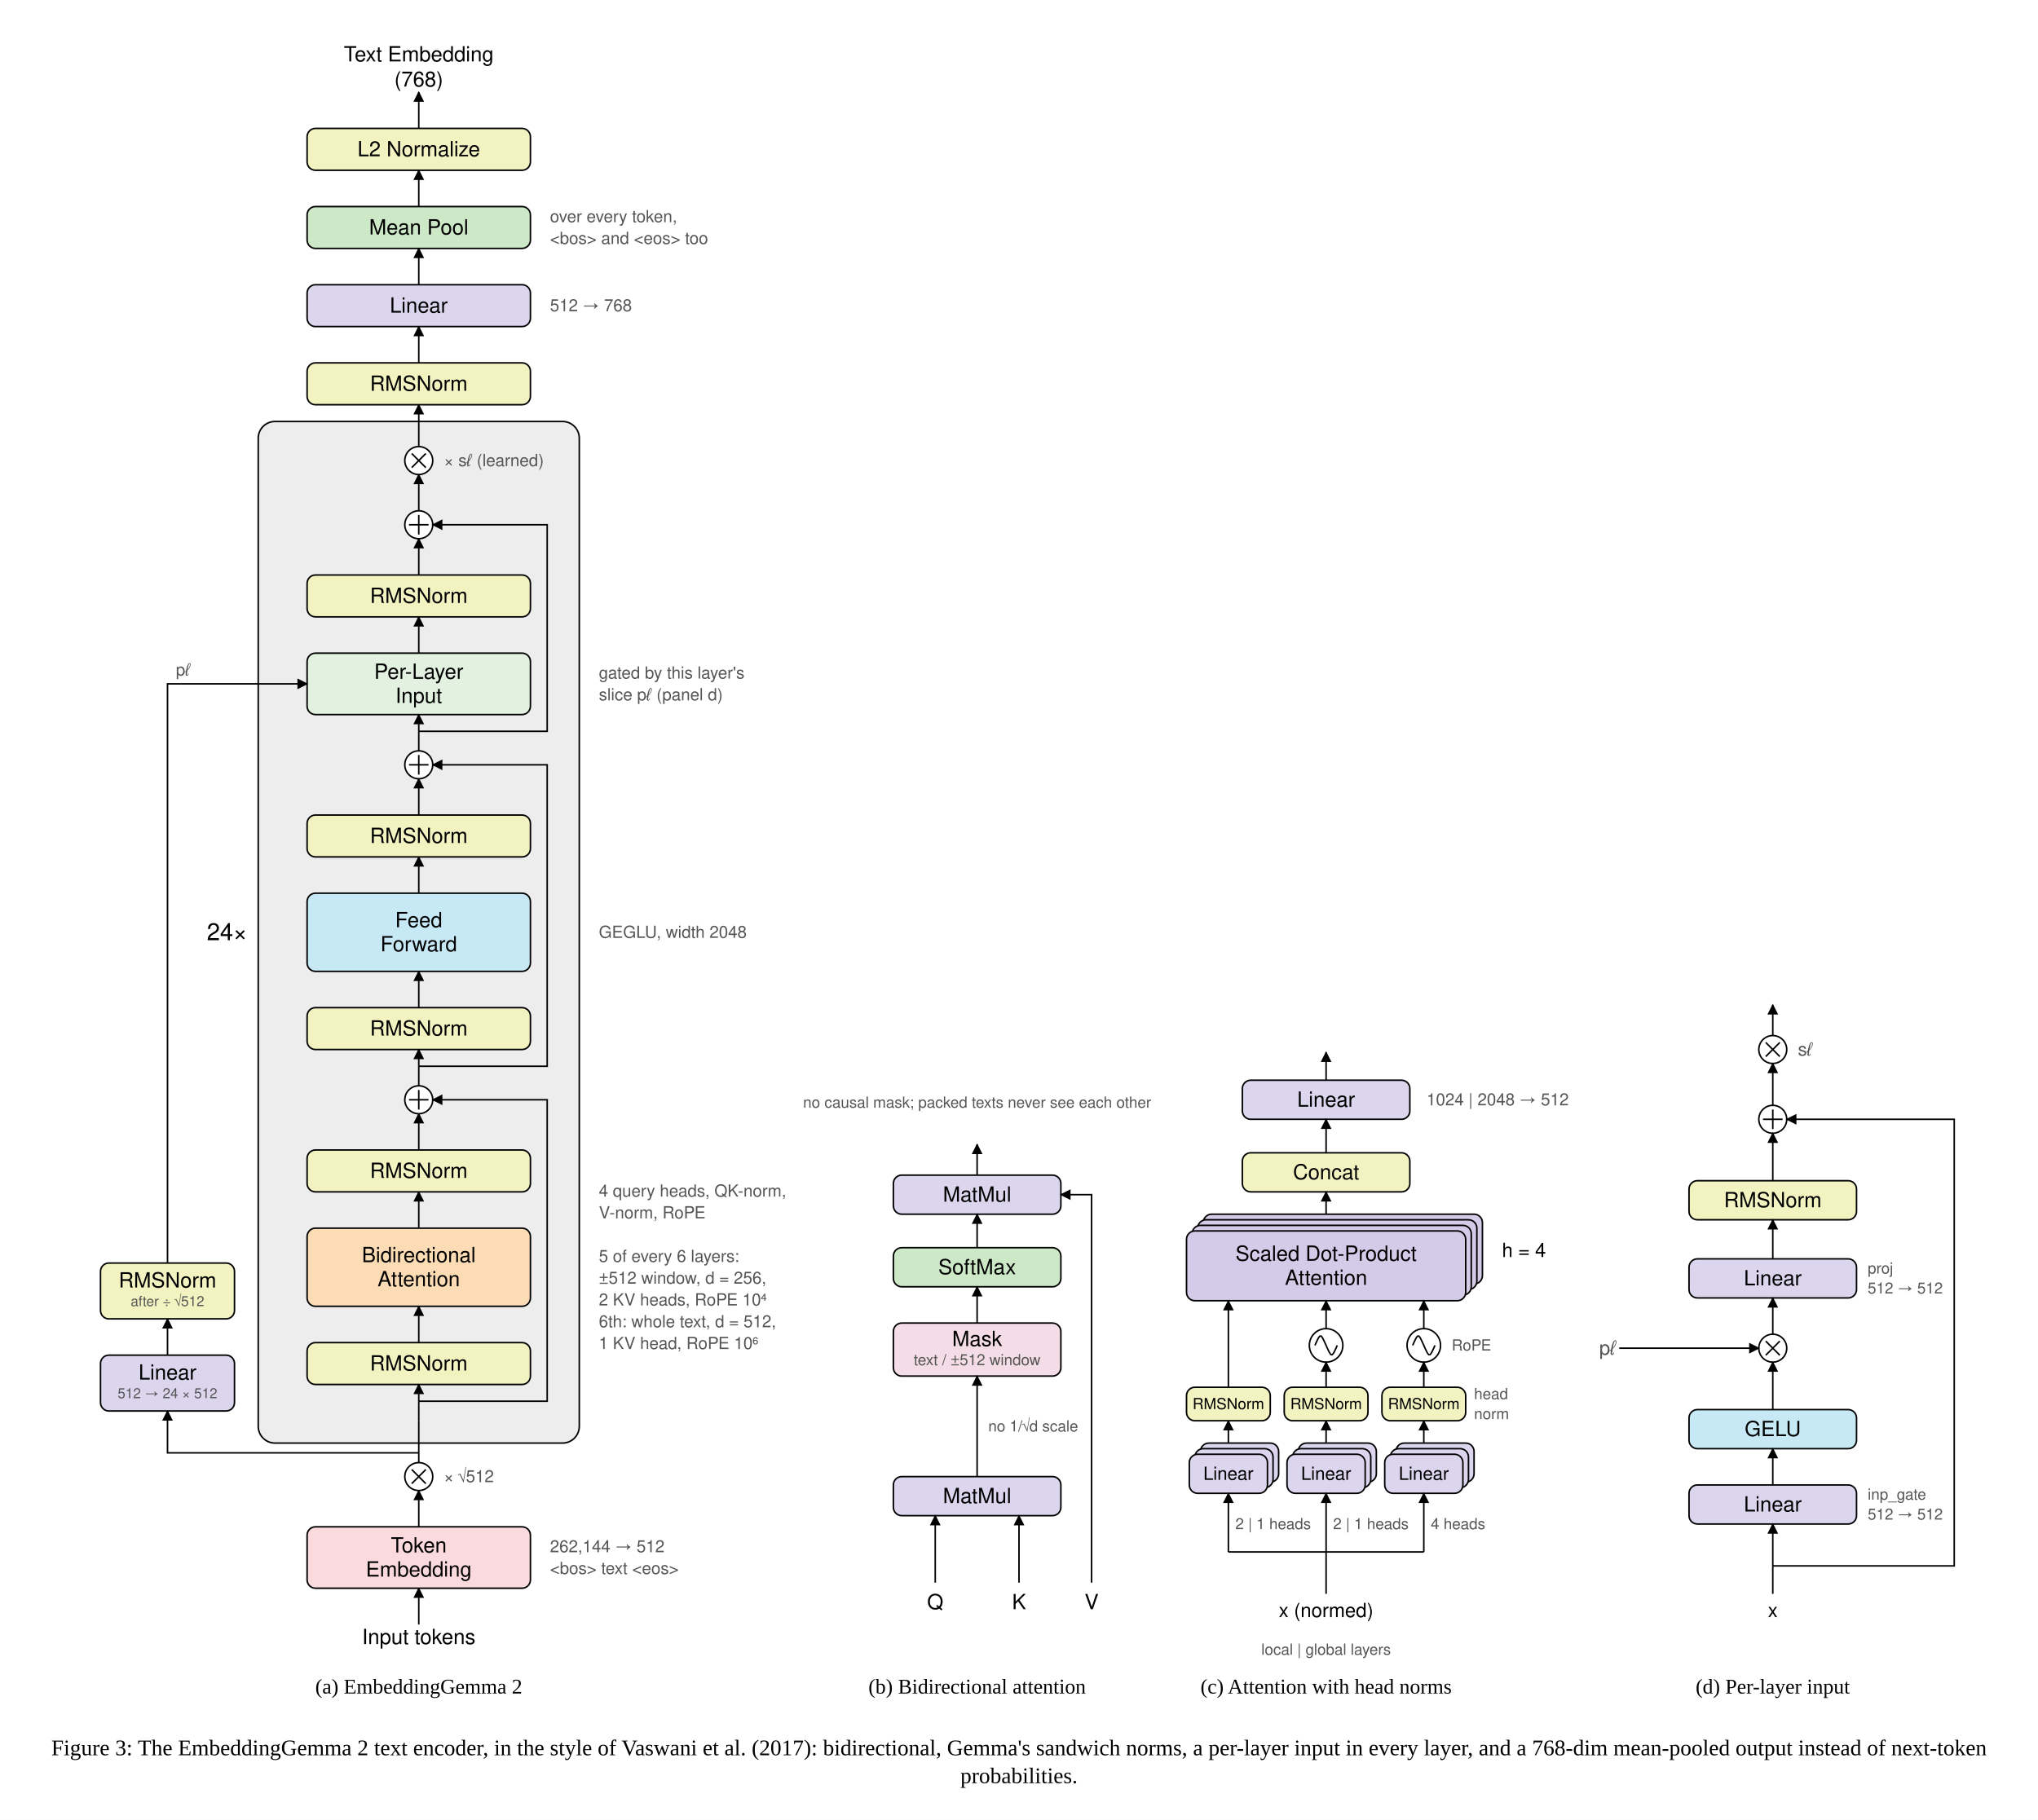
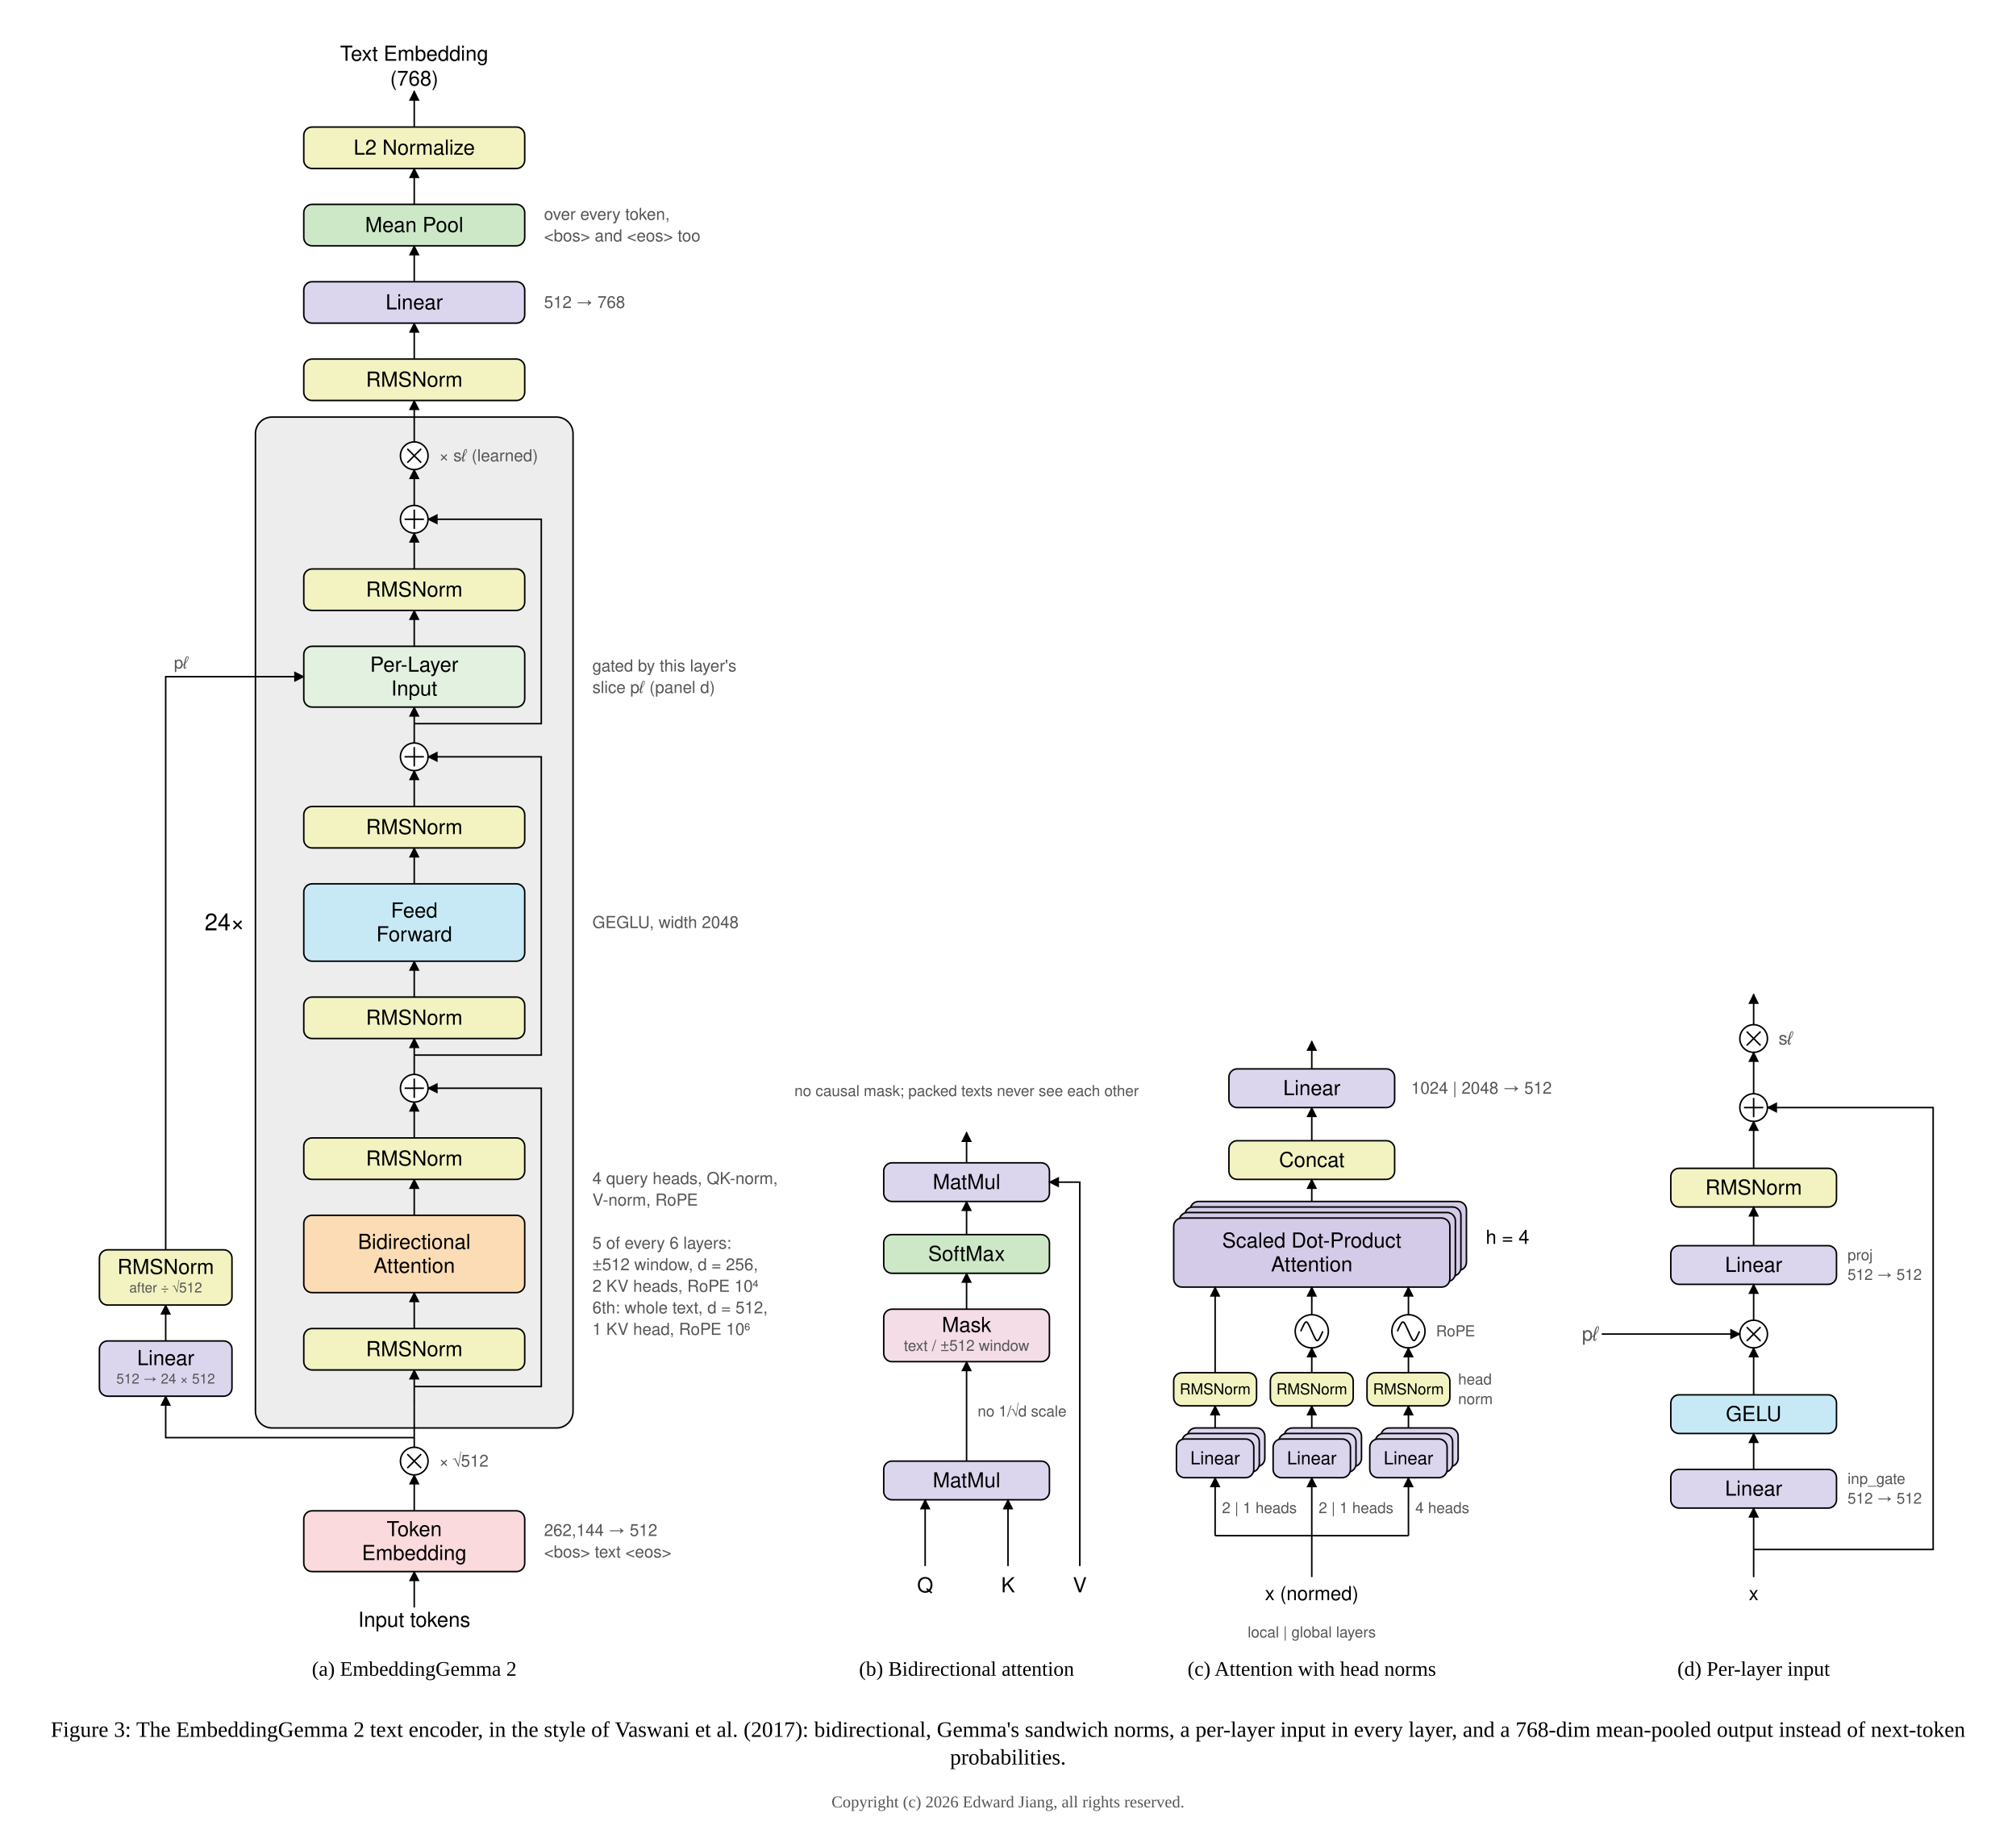
- <svg xmlns="http://www.w3.org/2000/svg" width="1460" height="1304" viewBox="0 -242 1460 1304" font-family="Helvetica, Arial, sans-serif">
+ <svg xmlns="http://www.w3.org/2000/svg" width="1460" height="1328" viewBox="0 -242 1460 1328" font-family="Helvetica, Arial, sans-serif">
  <defs>
    <marker id="ah" viewBox="0 0 10 10" refX="9" refY="5" markerWidth="7" markerHeight="7" orient="auto-start-reverse">
      <path d="M0,0 L10,5 L0,10 z" fill="#000" />
    </marker>
  </defs>
  <style>a.k { cursor: pointer; } a.k:hover rect, a.k:hover circle, a.k:focus rect, a.k:focus circle { stroke: #c0392b; stroke-width: 2.4; } a.k:hover text, a.k:focus text { fill: #c0392b; }</style>
-   <rect y="-242" width="1460" height="1304" fill="#fff" />
+   <rect y="-242" width="1460" height="1328" fill="#fff" />
  <rect x="185" y="60" width="230" height="732" rx="12" fill="#ededed" stroke="#000" stroke-width="1.1" />
  <text x="300" y="931" font-size="15" text-anchor="middle" fill="#000" dominant-baseline="middle">Input tokens</text>
  <path d="M300,922 L300,896" fill="none" stroke="#000" stroke-width="1.1" marker-end="url(#ah)" />
  <rect x="220" y="852" width="160" height="44" rx="6" fill="#fadadd" stroke="#000" stroke-width="1.1" />
  <text x="300" y="865.375" font-size="15" text-anchor="middle" fill="#000" dominant-baseline="middle">Token</text>
  <text x="300" y="882.625" font-size="15" text-anchor="middle" fill="#000" dominant-baseline="middle">Embedding</text>
  <text x="394" y="866.2" font-size="12" text-anchor="start" fill="#555" dominant-baseline="middle">262,144 → 512</text>
  <text x="394" y="881.8" font-size="12" text-anchor="start" fill="#555" dominant-baseline="middle">&lt;bos&gt; text &lt;eos&gt;</text>
  <path d="M300,852 L300,826" fill="none" stroke="#000" stroke-width="1.1" marker-end="url(#ah)" />
  <circle cx="300" cy="816" r="10" fill="#fff" stroke="#000" stroke-width="1.1" />
  <path d="M294.96,810.96 L305.04,821.04 M294.96,821.04 L305.04,810.96" stroke="#000" stroke-width="1.1" />
  <text x="318" y="816" font-size="12" text-anchor="start" fill="#555" dominant-baseline="middle">× √512</text>
  <path d="M300,806 L300,776" fill="none" stroke="#000" stroke-width="1.1" />
  <path d="M300,776 L300,762" fill="none" stroke="#000" stroke-width="1.1" />
  <path d="M300,762 L300,750" fill="none" stroke="#000" stroke-width="1.1" marker-end="url(#ah)" />
  <a class="k" href="../rmsnorm.html" target="_top">
    <rect x="220" y="720" width="160" height="30" rx="6" fill="#f2f3c1" stroke="#000" stroke-width="1.1" />
    <text x="300" y="735" font-size="15" text-anchor="middle" fill="#000" dominant-baseline="middle">RMSNorm</text>
  </a>
  <path d="M300,720 L300,694" fill="none" stroke="#000" stroke-width="1.1" marker-end="url(#ah)" />
  <a class="k" href="../attention_enc.html" target="_top">
    <rect x="220" y="638" width="160" height="56" rx="6" fill="#fcdcb4" stroke="#000" stroke-width="1.1" />
    <text x="300" y="657.375" font-size="15" text-anchor="middle" fill="#000" dominant-baseline="middle">Bidirectional</text>
    <text x="300" y="674.625" font-size="15" text-anchor="middle" fill="#000" dominant-baseline="middle">Attention</text>
  </a>
  <text x="429" y="611.4" font-size="12" text-anchor="start" fill="#555" dominant-baseline="middle">4 query heads, QK-norm,</text>
  <text x="429" y="627" font-size="12" text-anchor="start" fill="#555" dominant-baseline="middle">V-norm, RoPE</text>
  <text x="429" y="642.6" font-size="12" text-anchor="start" fill="#555" dominant-baseline="middle" />
  <text x="429" y="658.2" font-size="12" text-anchor="start" fill="#555" dominant-baseline="middle">5 of every 6 layers:</text>
  <text x="429" y="673.8" font-size="12" text-anchor="start" fill="#555" dominant-baseline="middle">±512 window, d = 256,</text>
  <text x="429" y="689.4" font-size="12" text-anchor="start" fill="#555" dominant-baseline="middle">2 KV heads, RoPE 10⁴</text>
  <text x="429" y="705" font-size="12" text-anchor="start" fill="#555" dominant-baseline="middle">6th: whole text, d = 512,</text>
  <text x="429" y="720.6" font-size="12" text-anchor="start" fill="#555" dominant-baseline="middle">1 KV head, RoPE 10⁶</text>
  <path d="M300,638 L300,612" fill="none" stroke="#000" stroke-width="1.1" marker-end="url(#ah)" />
  <a class="k" href="../add_rmsnorm.html" target="_top">
    <rect x="220" y="582" width="160" height="30" rx="6" fill="#f2f3c1" stroke="#000" stroke-width="1.1" />
    <text x="300" y="597" font-size="15" text-anchor="middle" fill="#000" dominant-baseline="middle">RMSNorm</text>
  </a>
  <path d="M300,582 L300,556" fill="none" stroke="#000" stroke-width="1.1" marker-end="url(#ah)" />
  <a class="k" href="../add_rmsnorm.html" target="_top">
    <circle cx="300" cy="546" r="10" fill="#fff" stroke="#000" stroke-width="1.1" />
    <path d="M293,546 L307,546 M300,539 L300,553" stroke="#000" stroke-width="1.1" />
  </a>
  <path d="M300,762 L392,762 L392,546 L310,546" fill="none" stroke="#000" stroke-width="1.1" marker-end="url(#ah)" />
  <path d="M300,536 L300,522" fill="none" stroke="#000" stroke-width="1.1" />
  <path d="M300,522 L300,510" fill="none" stroke="#000" stroke-width="1.1" marker-end="url(#ah)" />
  <a class="k" href="../add_rmsnorm.html" target="_top">
    <rect x="220" y="480" width="160" height="30" rx="6" fill="#f2f3c1" stroke="#000" stroke-width="1.1" />
    <text x="300" y="495" font-size="15" text-anchor="middle" fill="#000" dominant-baseline="middle">RMSNorm</text>
  </a>
  <path d="M300,480 L300,454" fill="none" stroke="#000" stroke-width="1.1" marker-end="url(#ah)" />
  <a class="k" href="../geglu.html" target="_top">
    <rect x="220" y="398" width="160" height="56" rx="6" fill="#c7e9f6" stroke="#000" stroke-width="1.1" />
    <text x="300" y="417.375" font-size="15" text-anchor="middle" fill="#000" dominant-baseline="middle">Feed</text>
    <text x="300" y="434.625" font-size="15" text-anchor="middle" fill="#000" dominant-baseline="middle">Forward</text>
  </a>
  <text x="429" y="426" font-size="12" text-anchor="start" fill="#555" dominant-baseline="middle">GEGLU, width 2048</text>
  <path d="M300,398 L300,372" fill="none" stroke="#000" stroke-width="1.1" marker-end="url(#ah)" />
  <a class="k" href="../norm_add.html" target="_top">
    <rect x="220" y="342" width="160" height="30" rx="6" fill="#f2f3c1" stroke="#000" stroke-width="1.1" />
    <text x="300" y="357" font-size="15" text-anchor="middle" fill="#000" dominant-baseline="middle">RMSNorm</text>
  </a>
  <path d="M300,342 L300,316" fill="none" stroke="#000" stroke-width="1.1" marker-end="url(#ah)" />
  <a class="k" href="../norm_add.html" target="_top">
    <circle cx="300" cy="306" r="10" fill="#fff" stroke="#000" stroke-width="1.1" />
    <path d="M293,306 L307,306 M300,299 L300,313" stroke="#000" stroke-width="1.1" />
  </a>
  <path d="M300,522 L392,522 L392,306 L310,306" fill="none" stroke="#000" stroke-width="1.1" marker-end="url(#ah)" />
  <path d="M300,296 L300,282" fill="none" stroke="#000" stroke-width="1.1" />
  <path d="M300,282 L300,270" fill="none" stroke="#000" stroke-width="1.1" marker-end="url(#ah)" />
  <a class="k" href="../gelu_mul.html" target="_top">
    <rect x="220" y="226" width="160" height="44" rx="6" fill="#e3f1e0" stroke="#000" stroke-width="1.1" />
    <text x="300" y="239.375" font-size="15" text-anchor="middle" fill="#000" dominant-baseline="middle">Per-Layer</text>
    <text x="300" y="256.625" font-size="15" text-anchor="middle" fill="#000" dominant-baseline="middle">Input</text>
  </a>
  <text x="429" y="240.2" font-size="12" text-anchor="start" fill="#555" dominant-baseline="middle">gated by this layer's</text>
  <text x="429" y="255.8" font-size="12" text-anchor="start" fill="#555" dominant-baseline="middle">slice pℓ (panel d)</text>
  <path d="M300,226 L300,200" fill="none" stroke="#000" stroke-width="1.1" marker-end="url(#ah)" />
  <a class="k" href="../norm_add.html" target="_top">
    <rect x="220" y="170" width="160" height="30" rx="6" fill="#f2f3c1" stroke="#000" stroke-width="1.1" />
    <text x="300" y="185" font-size="15" text-anchor="middle" fill="#000" dominant-baseline="middle">RMSNorm</text>
  </a>
  <path d="M300,170 L300,144" fill="none" stroke="#000" stroke-width="1.1" marker-end="url(#ah)" />
  <a class="k" href="../norm_add.html" target="_top">
    <circle cx="300" cy="134" r="10" fill="#fff" stroke="#000" stroke-width="1.1" />
    <path d="M293,134 L307,134 M300,127 L300,141" stroke="#000" stroke-width="1.1" />
  </a>
  <path d="M300,282 L392,282 L392,134 L310,134" fill="none" stroke="#000" stroke-width="1.1" marker-end="url(#ah)" />
  <path d="M300,124 L300,98" fill="none" stroke="#000" stroke-width="1.1" marker-end="url(#ah)" />
  <a class="k" href="../norm_add.html" target="_top">
    <circle cx="300" cy="88" r="10" fill="#fff" stroke="#000" stroke-width="1.1" />
    <path d="M294.96,82.96 L305.04,93.04 M294.96,93.04 L305.04,82.96" stroke="#000" stroke-width="1.1" />
  </a>
  <text x="318" y="88" font-size="12" text-anchor="start" fill="#555" dominant-baseline="middle">× sℓ (learned)</text>
  <text x="177" y="426" font-size="17" text-anchor="end" fill="#000" dominant-baseline="middle">24×</text>
  <path d="M300,78 L300,60" fill="none" stroke="#000" stroke-width="1.1" />
  <path d="M300,60 L300,48" fill="none" stroke="#000" stroke-width="1.1" marker-end="url(#ah)" />
  <a class="k" href="../rmsnorm.html" target="_top">
    <rect x="220" y="18" width="160" height="30" rx="6" fill="#f2f3c1" stroke="#000" stroke-width="1.1" />
    <text x="300" y="33" font-size="15" text-anchor="middle" fill="#000" dominant-baseline="middle">RMSNorm</text>
  </a>
  <path d="M300,18 L300,-8" fill="none" stroke="#000" stroke-width="1.1" marker-end="url(#ah)" />
  <a class="k" href="../gemm_q8.html" target="_top">
    <rect x="220" y="-38" width="160" height="30" rx="6" fill="#dcd5ee" stroke="#000" stroke-width="1.1" />
    <text x="300" y="-23" font-size="15" text-anchor="middle" fill="#000" dominant-baseline="middle">Linear</text>
  </a>
  <text x="394" y="-23" font-size="12" text-anchor="start" fill="#555" dominant-baseline="middle">512 → 768</text>
  <path d="M300,-38 L300,-64" fill="none" stroke="#000" stroke-width="1.1" marker-end="url(#ah)" />
  <rect x="220" y="-94" width="160" height="30" rx="6" fill="#cde8c7" stroke="#000" stroke-width="1.1" />
  <text x="300" y="-79" font-size="15" text-anchor="middle" fill="#000" dominant-baseline="middle">Mean Pool</text>
  <text x="394" y="-86.8" font-size="12" text-anchor="start" fill="#555" dominant-baseline="middle">over every token,</text>
  <text x="394" y="-71.2" font-size="12" text-anchor="start" fill="#555" dominant-baseline="middle">&lt;bos&gt; and &lt;eos&gt; too</text>
  <path d="M300,-94 L300,-120" fill="none" stroke="#000" stroke-width="1.1" marker-end="url(#ah)" />
  <rect x="220" y="-150" width="160" height="30" rx="6" fill="#f2f3c1" stroke="#000" stroke-width="1.1" />
  <text x="300" y="-135" font-size="15" text-anchor="middle" fill="#000" dominant-baseline="middle">L2 Normalize</text>
  <text x="300" y="-203" font-size="15" text-anchor="middle" fill="#000" dominant-baseline="middle">Text Embedding</text>
  <text x="300" y="-185" font-size="15" text-anchor="middle" fill="#000" dominant-baseline="middle">(768)</text>
  <path d="M300,-150 L300,-176" fill="none" stroke="#000" stroke-width="1.1" marker-end="url(#ah)" />
  <path d="M300,799 L120,799 L120,769" fill="none" stroke="#000" stroke-width="1.1" marker-end="url(#ah)" />
  <a class="k" href="../gemm_q8.html" target="_top">
    <rect x="72" y="729" width="96" height="40" rx="6" fill="#dcd5ee" stroke="#000" stroke-width="1.1" />
    <text x="120" y="741.5" font-size="15" text-anchor="middle" fill="#000" dominant-baseline="middle">Linear</text>
    <text x="120" y="756.5" font-size="10" text-anchor="middle" fill="#555" dominant-baseline="middle">512 → 24 × 512</text>
  </a>
  <path d="M120,729 L120,703" fill="none" stroke="#000" stroke-width="1.1" marker-end="url(#ah)" />
  <a class="k" href="../rmsnorm.html" target="_top">
    <rect x="72" y="663" width="96" height="40" rx="6" fill="#f2f3c1" stroke="#000" stroke-width="1.1" />
    <text x="120" y="675.5" font-size="15" text-anchor="middle" fill="#000" dominant-baseline="middle">RMSNorm</text>
    <text x="120" y="690.5" font-size="10" text-anchor="middle" fill="#555" dominant-baseline="middle">after ÷ √512</text>
  </a>
  <path d="M120,663 L120,248 L220,248" fill="none" stroke="#000" stroke-width="1.1" marker-end="url(#ah)" />
  <text x="126" y="238" font-size="12" text-anchor="start" fill="#555" dominant-baseline="middle">pℓ</text>
  <text x="300" y="968" font-size="15" text-anchor="middle" fill="#000" dominant-baseline="middle" font-family="Times New Roman, Times, serif">(a) EmbeddingGemma 2</text>
  <a class="k" href="../attention_enc.html" target="_top">
    <path d="M700,600 L700,578" fill="none" stroke="#000" stroke-width="1.1" marker-end="url(#ah)" />
    <rect x="640" y="600" width="120" height="28" rx="6" fill="#dcd5ee" stroke="#000" stroke-width="1.1" />
    <text x="700" y="614" font-size="15" text-anchor="middle" fill="#000" dominant-baseline="middle">MatMul</text>
    <path d="M700,652 L700,628" fill="none" stroke="#000" stroke-width="1.1" marker-end="url(#ah)" />
    <rect x="640" y="652" width="120" height="28" rx="6" fill="#cde8c7" stroke="#000" stroke-width="1.1" />
    <text x="700" y="666" font-size="15" text-anchor="middle" fill="#000" dominant-baseline="middle">SoftMax</text>
    <path d="M700,706 L700,680" fill="none" stroke="#000" stroke-width="1.1" marker-end="url(#ah)" />
    <rect x="640" y="706" width="120" height="38" rx="6" fill="#f4dde6" stroke="#000" stroke-width="1.1" />
    <text x="700" y="717.5" font-size="15" text-anchor="middle" fill="#000" dominant-baseline="middle">Mask</text>
    <text x="700" y="732.5" font-size="11" text-anchor="middle" fill="#555" dominant-baseline="middle">text / ±512 window</text>
    <path d="M700,816 L700,744" fill="none" stroke="#000" stroke-width="1.1" marker-end="url(#ah)" />
    <text x="708" y="780" font-size="11" text-anchor="start" fill="#555" dominant-baseline="middle">no 1/√d scale</text>
    <rect x="640" y="816" width="120" height="28" rx="6" fill="#dcd5ee" stroke="#000" stroke-width="1.1" />
    <text x="700" y="830" font-size="15" text-anchor="middle" fill="#000" dominant-baseline="middle">MatMul</text>
    <path d="M670,892 L670,844" fill="none" stroke="#000" stroke-width="1.1" marker-end="url(#ah)" />
    <text x="670" y="906" font-size="15" text-anchor="middle" fill="#000" dominant-baseline="middle">Q</text>
    <path d="M730,892 L730,844" fill="none" stroke="#000" stroke-width="1.1" marker-end="url(#ah)" />
    <text x="730" y="906" font-size="15" text-anchor="middle" fill="#000" dominant-baseline="middle">K</text>
    <path d="M782,892 L782,614 L760,614" fill="none" stroke="#000" stroke-width="1.1" marker-end="url(#ah)" />
    <text x="782" y="906" font-size="15" text-anchor="middle" fill="#000" dominant-baseline="middle">V</text>
  </a>
  <text x="700" y="968" font-size="15" text-anchor="middle" fill="#000" dominant-baseline="middle" font-family="Times New Roman, Times, serif">(b) Bidirectional attention</text>
  <text x="700" y="548" font-size="11" text-anchor="middle" fill="#555" dominant-baseline="middle">no causal mask; packed texts never see each other</text>
  <path d="M950,532 L950,512" fill="none" stroke="#000" stroke-width="1.1" marker-end="url(#ah)" />
  <a class="k" href="../gemm_q8.html" target="_top">
    <rect x="890" y="532" width="120" height="28" rx="6" fill="#dcd5ee" stroke="#000" stroke-width="1.1" />
    <text x="950" y="546" font-size="15" text-anchor="middle" fill="#000" dominant-baseline="middle">Linear</text>
  </a>
  <text x="1022" y="546" font-size="12" text-anchor="start" fill="#555" dominant-baseline="middle">1024 | 2048 → 512</text>
  <path d="M950,584 L950,560" fill="none" stroke="#000" stroke-width="1.1" marker-end="url(#ah)" />
  <a class="k" href="../attention_enc.html" target="_top">
    <rect x="890" y="584" width="120" height="28" rx="6" fill="#f2f3c1" stroke="#000" stroke-width="1.1" />
    <text x="950" y="598" font-size="15" text-anchor="middle" fill="#000" dominant-baseline="middle">Concat</text>
  </a>
  <path d="M950,640 L950,612" fill="none" stroke="#000" stroke-width="1.1" marker-end="url(#ah)" />
  <a class="k" href="../attention_enc.html" target="_top">
    <rect x="862" y="628" width="200" height="50" rx="6" fill="#d4cbe8" stroke="#000" stroke-width="1.1" />
    <rect x="858" y="632" width="200" height="50" rx="6" fill="#d4cbe8" stroke="#000" stroke-width="1.1" />
    <rect x="854" y="636" width="200" height="50" rx="6" fill="#d4cbe8" stroke="#000" stroke-width="1.1" />
    <rect x="850" y="640" width="200" height="50" rx="6" fill="#d4cbe8" stroke="#000" stroke-width="1.1" />
    <text x="950" y="656.375" font-size="15" text-anchor="middle" fill="#000" dominant-baseline="middle">Scaled Dot-Product</text>
    <text x="950" y="673.625" font-size="15" text-anchor="middle" fill="#000" dominant-baseline="middle">Attention</text>
  </a>
  <text x="1076" y="654" font-size="14" text-anchor="start" fill="#000" dominant-baseline="middle">h = 4</text>
  <path d="M880,800 L880,776" fill="none" stroke="#000" stroke-width="1.1" marker-end="url(#ah)" />
  <a class="k" href="../head_norm_rope.html" target="_top">
    <rect x="850" y="752" width="60" height="24" rx="6" fill="#f2f3c1" stroke="#000" stroke-width="1.1" />
    <text x="880" y="764" font-size="11" text-anchor="middle" fill="#000" dominant-baseline="middle">RMSNorm</text>
  </a>
  <path d="M880,752 L880,690" fill="none" stroke="#000" stroke-width="1.1" marker-end="url(#ah)" />
  <a class="k" href="../qkv.html" target="_top">
    <rect x="860" y="792" width="56" height="28" rx="6" fill="#dcd5ee" stroke="#000" stroke-width="1.1" />
    <rect x="856" y="796" width="56" height="28" rx="6" fill="#dcd5ee" stroke="#000" stroke-width="1.1" />
    <rect x="852" y="800" width="56" height="28" rx="6" fill="#dcd5ee" stroke="#000" stroke-width="1.1" />
    <text x="880" y="814" font-size="13" text-anchor="middle" fill="#000" dominant-baseline="middle">Linear</text>
  </a>
  <text x="885" y="850" font-size="11" text-anchor="start" fill="#555" dominant-baseline="middle">2 | 1 heads</text>
  <path d="M880,870 L880,828" fill="none" stroke="#000" stroke-width="1.1" marker-end="url(#ah)" />
  <path d="M950,800 L950,776" fill="none" stroke="#000" stroke-width="1.1" marker-end="url(#ah)" />
  <a class="k" href="../head_norm_rope.html" target="_top">
    <rect x="920" y="752" width="60" height="24" rx="6" fill="#f2f3c1" stroke="#000" stroke-width="1.1" />
    <text x="950" y="764" font-size="11" text-anchor="middle" fill="#000" dominant-baseline="middle">RMSNorm</text>
  </a>
  <a class="k" href="../head_norm_rope.html" target="_top">
    <circle cx="950" cy="722" r="12" fill="#fff" stroke="#000" stroke-width="1.1" />
    <path d="M942,722 C946,713 946,713 950,722 S954,731 958,722" fill="none" stroke="#000" stroke-width="1.1" />
  </a>
  <path d="M950,752 L950,734" fill="none" stroke="#000" stroke-width="1.1" marker-end="url(#ah)" />
  <path d="M950,710 L950,690" fill="none" stroke="#000" stroke-width="1.1" marker-end="url(#ah)" />
  <a class="k" href="../qkv.html" target="_top">
    <rect x="930" y="792" width="56" height="28" rx="6" fill="#dcd5ee" stroke="#000" stroke-width="1.1" />
    <rect x="926" y="796" width="56" height="28" rx="6" fill="#dcd5ee" stroke="#000" stroke-width="1.1" />
    <rect x="922" y="800" width="56" height="28" rx="6" fill="#dcd5ee" stroke="#000" stroke-width="1.1" />
    <text x="950" y="814" font-size="13" text-anchor="middle" fill="#000" dominant-baseline="middle">Linear</text>
  </a>
  <text x="955" y="850" font-size="11" text-anchor="start" fill="#555" dominant-baseline="middle">2 | 1 heads</text>
  <path d="M950,870 L950,828" fill="none" stroke="#000" stroke-width="1.1" marker-end="url(#ah)" />
  <path d="M1020,800 L1020,776" fill="none" stroke="#000" stroke-width="1.1" marker-end="url(#ah)" />
  <a class="k" href="../head_norm_rope.html" target="_top">
    <rect x="990" y="752" width="60" height="24" rx="6" fill="#f2f3c1" stroke="#000" stroke-width="1.1" />
    <text x="1020" y="764" font-size="11" text-anchor="middle" fill="#000" dominant-baseline="middle">RMSNorm</text>
  </a>
  <a class="k" href="../head_norm_rope.html" target="_top">
    <circle cx="1020" cy="722" r="12" fill="#fff" stroke="#000" stroke-width="1.1" />
    <path d="M1012,722 C1016,713 1016,713 1020,722 S1024,731 1028,722" fill="none" stroke="#000" stroke-width="1.1" />
  </a>
  <path d="M1020,752 L1020,734" fill="none" stroke="#000" stroke-width="1.1" marker-end="url(#ah)" />
  <path d="M1020,710 L1020,690" fill="none" stroke="#000" stroke-width="1.1" marker-end="url(#ah)" />
  <a class="k" href="../qkv.html" target="_top">
    <rect x="1000" y="792" width="56" height="28" rx="6" fill="#dcd5ee" stroke="#000" stroke-width="1.1" />
    <rect x="996" y="796" width="56" height="28" rx="6" fill="#dcd5ee" stroke="#000" stroke-width="1.1" />
    <rect x="992" y="800" width="56" height="28" rx="6" fill="#dcd5ee" stroke="#000" stroke-width="1.1" />
    <text x="1020" y="814" font-size="13" text-anchor="middle" fill="#000" dominant-baseline="middle">Linear</text>
  </a>
  <text x="1025" y="850" font-size="11" text-anchor="start" fill="#555" dominant-baseline="middle">4 heads</text>
  <path d="M1020,870 L1020,828" fill="none" stroke="#000" stroke-width="1.1" marker-end="url(#ah)" />
  <text x="1040" y="722" font-size="11" text-anchor="start" fill="#555" dominant-baseline="middle">RoPE</text>
  <text x="1056" y="756.85" font-size="11" text-anchor="start" fill="#555" dominant-baseline="middle">head</text>
  <text x="1056" y="771.15" font-size="11" text-anchor="start" fill="#555" dominant-baseline="middle">norm</text>
  <path d="M880,870 L1020,870" fill="none" stroke="#000" stroke-width="1.1" />
  <path d="M950,900 L950,870" fill="none" stroke="#000" stroke-width="1.1" />
  <text x="950" y="912" font-size="14" text-anchor="middle" fill="#000" dominant-baseline="middle">x (normed)</text>
  <text x="950" y="940" font-size="11" text-anchor="middle" fill="#555" dominant-baseline="middle">local | global layers</text>
  <text x="950" y="968" font-size="15" text-anchor="middle" fill="#000" dominant-baseline="middle" font-family="Times New Roman, Times, serif">(c) Attention with head norms</text>
  <path d="M1270,500 L1270,478" fill="none" stroke="#000" stroke-width="1.1" marker-end="url(#ah)" />
  <a class="k" href="../norm_add.html" target="_top">
    <circle cx="1270" cy="510" r="10" fill="#fff" stroke="#000" stroke-width="1.1" />
    <path d="M1264.96,504.96 L1275.04,515.04 M1264.96,515.04 L1275.04,504.96" stroke="#000" stroke-width="1.1" />
  </a>
  <text x="1288" y="510" font-size="13" text-anchor="start" fill="#555" dominant-baseline="middle">sℓ</text>
  <path d="M1270,550 L1270,520" fill="none" stroke="#000" stroke-width="1.1" marker-end="url(#ah)" />
  <a class="k" href="../norm_add.html" target="_top">
    <circle cx="1270" cy="560" r="10" fill="#fff" stroke="#000" stroke-width="1.1" />
    <path d="M1263,560 L1277,560 M1270,553 L1270,567" stroke="#000" stroke-width="1.1" />
  </a>
  <path d="M1270,604 L1270,570" fill="none" stroke="#000" stroke-width="1.1" marker-end="url(#ah)" />
  <a class="k" href="../norm_add.html" target="_top">
    <rect x="1210" y="604" width="120" height="28" rx="6" fill="#f2f3c1" stroke="#000" stroke-width="1.1" />
    <text x="1270" y="618" font-size="15" text-anchor="middle" fill="#000" dominant-baseline="middle">RMSNorm</text>
  </a>
  <path d="M1270,660 L1270,632" fill="none" stroke="#000" stroke-width="1.1" marker-end="url(#ah)" />
  <a class="k" href="../gemm_q8.html" target="_top">
    <rect x="1210" y="660" width="120" height="28" rx="6" fill="#dcd5ee" stroke="#000" stroke-width="1.1" />
    <text x="1270" y="674" font-size="15" text-anchor="middle" fill="#000" dominant-baseline="middle">Linear</text>
  </a>
  <text x="1338" y="666.85" font-size="11" text-anchor="start" fill="#555" dominant-baseline="middle">proj</text>
  <text x="1338" y="681.15" font-size="11" text-anchor="start" fill="#555" dominant-baseline="middle">512 → 512</text>
  <path d="M1270,714 L1270,688" fill="none" stroke="#000" stroke-width="1.1" marker-end="url(#ah)" />
  <a class="k" href="../gelu_mul.html" target="_top">
    <circle cx="1270" cy="724" r="10" fill="#fff" stroke="#000" stroke-width="1.1" />
    <path d="M1264.96,718.96 L1275.04,729.04 M1264.96,729.04 L1275.04,718.96" stroke="#000" stroke-width="1.1" />
  </a>
  <path d="M1160,724 L1260,724" fill="none" stroke="#000" stroke-width="1.1" marker-end="url(#ah)" />
  <text x="1158" y="724" font-size="14" text-anchor="end" fill="#555" dominant-baseline="middle">pℓ</text>
  <path d="M1270,768 L1270,734" fill="none" stroke="#000" stroke-width="1.1" marker-end="url(#ah)" />
  <a class="k" href="../gelu_mul.html" target="_top">
    <rect x="1210" y="768" width="120" height="28" rx="6" fill="#c7e9f6" stroke="#000" stroke-width="1.1" />
    <text x="1270" y="782" font-size="15" text-anchor="middle" fill="#000" dominant-baseline="middle">GELU</text>
  </a>
  <path d="M1270,822 L1270,796" fill="none" stroke="#000" stroke-width="1.1" marker-end="url(#ah)" />
  <a class="k" href="../gemm_q8.html" target="_top">
    <rect x="1210" y="822" width="120" height="28" rx="6" fill="#dcd5ee" stroke="#000" stroke-width="1.1" />
    <text x="1270" y="836" font-size="15" text-anchor="middle" fill="#000" dominant-baseline="middle">Linear</text>
  </a>
  <text x="1338" y="828.85" font-size="11" text-anchor="start" fill="#555" dominant-baseline="middle">inp_gate</text>
  <text x="1338" y="843.15" font-size="11" text-anchor="start" fill="#555" dominant-baseline="middle">512 → 512</text>
  <path d="M1270,880 L1270,850" fill="none" stroke="#000" stroke-width="1.1" marker-end="url(#ah)" />
  <path d="M1270,880 L1400,880 L1400,560 L1280,560" fill="none" stroke="#000" stroke-width="1.1" marker-end="url(#ah)" />
  <path d="M1270,900 L1270,880" fill="none" stroke="#000" stroke-width="1.1" />
  <text x="1270" y="912" font-size="14" text-anchor="middle" fill="#000" dominant-baseline="middle">x</text>
  <text x="1270" y="968" font-size="15" text-anchor="middle" fill="#000" dominant-baseline="middle" font-family="Times New Roman, Times, serif">(d) Per-layer input</text>
  <text x="730" y="1012" font-size="16" text-anchor="middle" fill="#000" dominant-baseline="middle" font-family="Times New Roman, Times, serif">Figure 3: The EmbeddingGemma 2 text encoder, in the style of Vaswani et al. (2017): bidirectional, Gemma's sandwich norms, a per-layer input in every layer, and a 768-dim mean-pooled output instead of next-token</text>
  <text x="730" y="1032" font-size="16" text-anchor="middle" fill="#000" dominant-baseline="middle" font-family="Times New Roman, Times, serif">probabilities.</text>
+   <text x="730" y="1064" font-size="12" text-anchor="middle" fill="#555" dominant-baseline="middle" font-family="Times New Roman, Times, serif">Copyright (c) 2026 Edward Jiang, all rights reserved.</text>
</svg>
